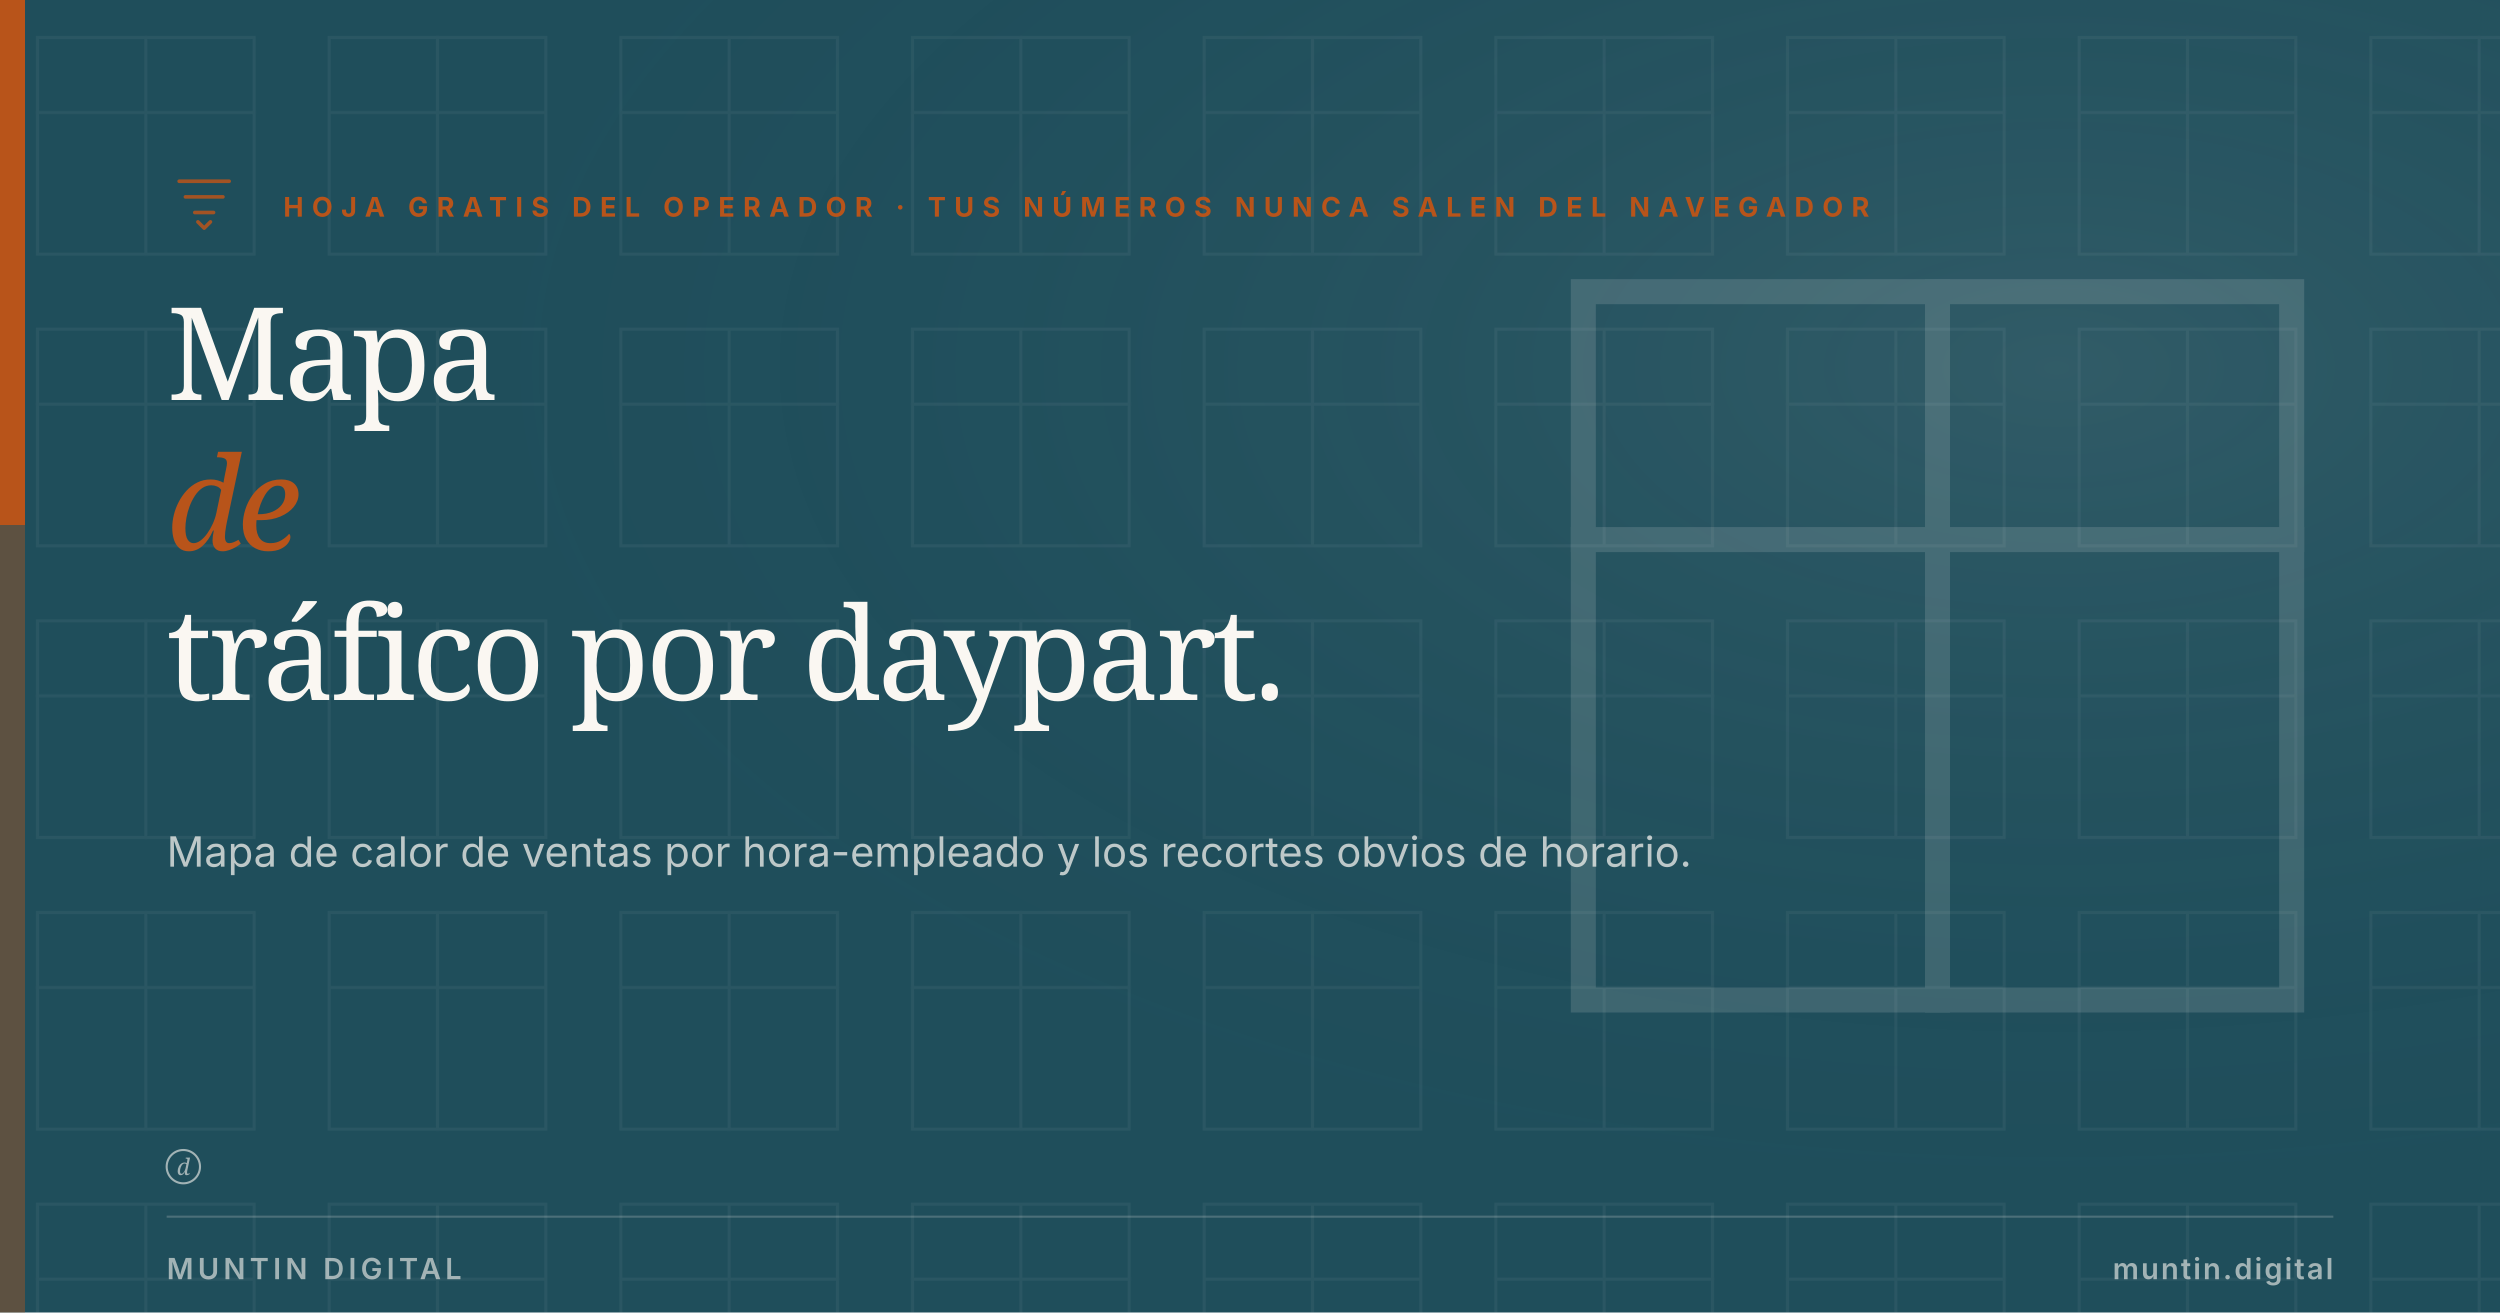
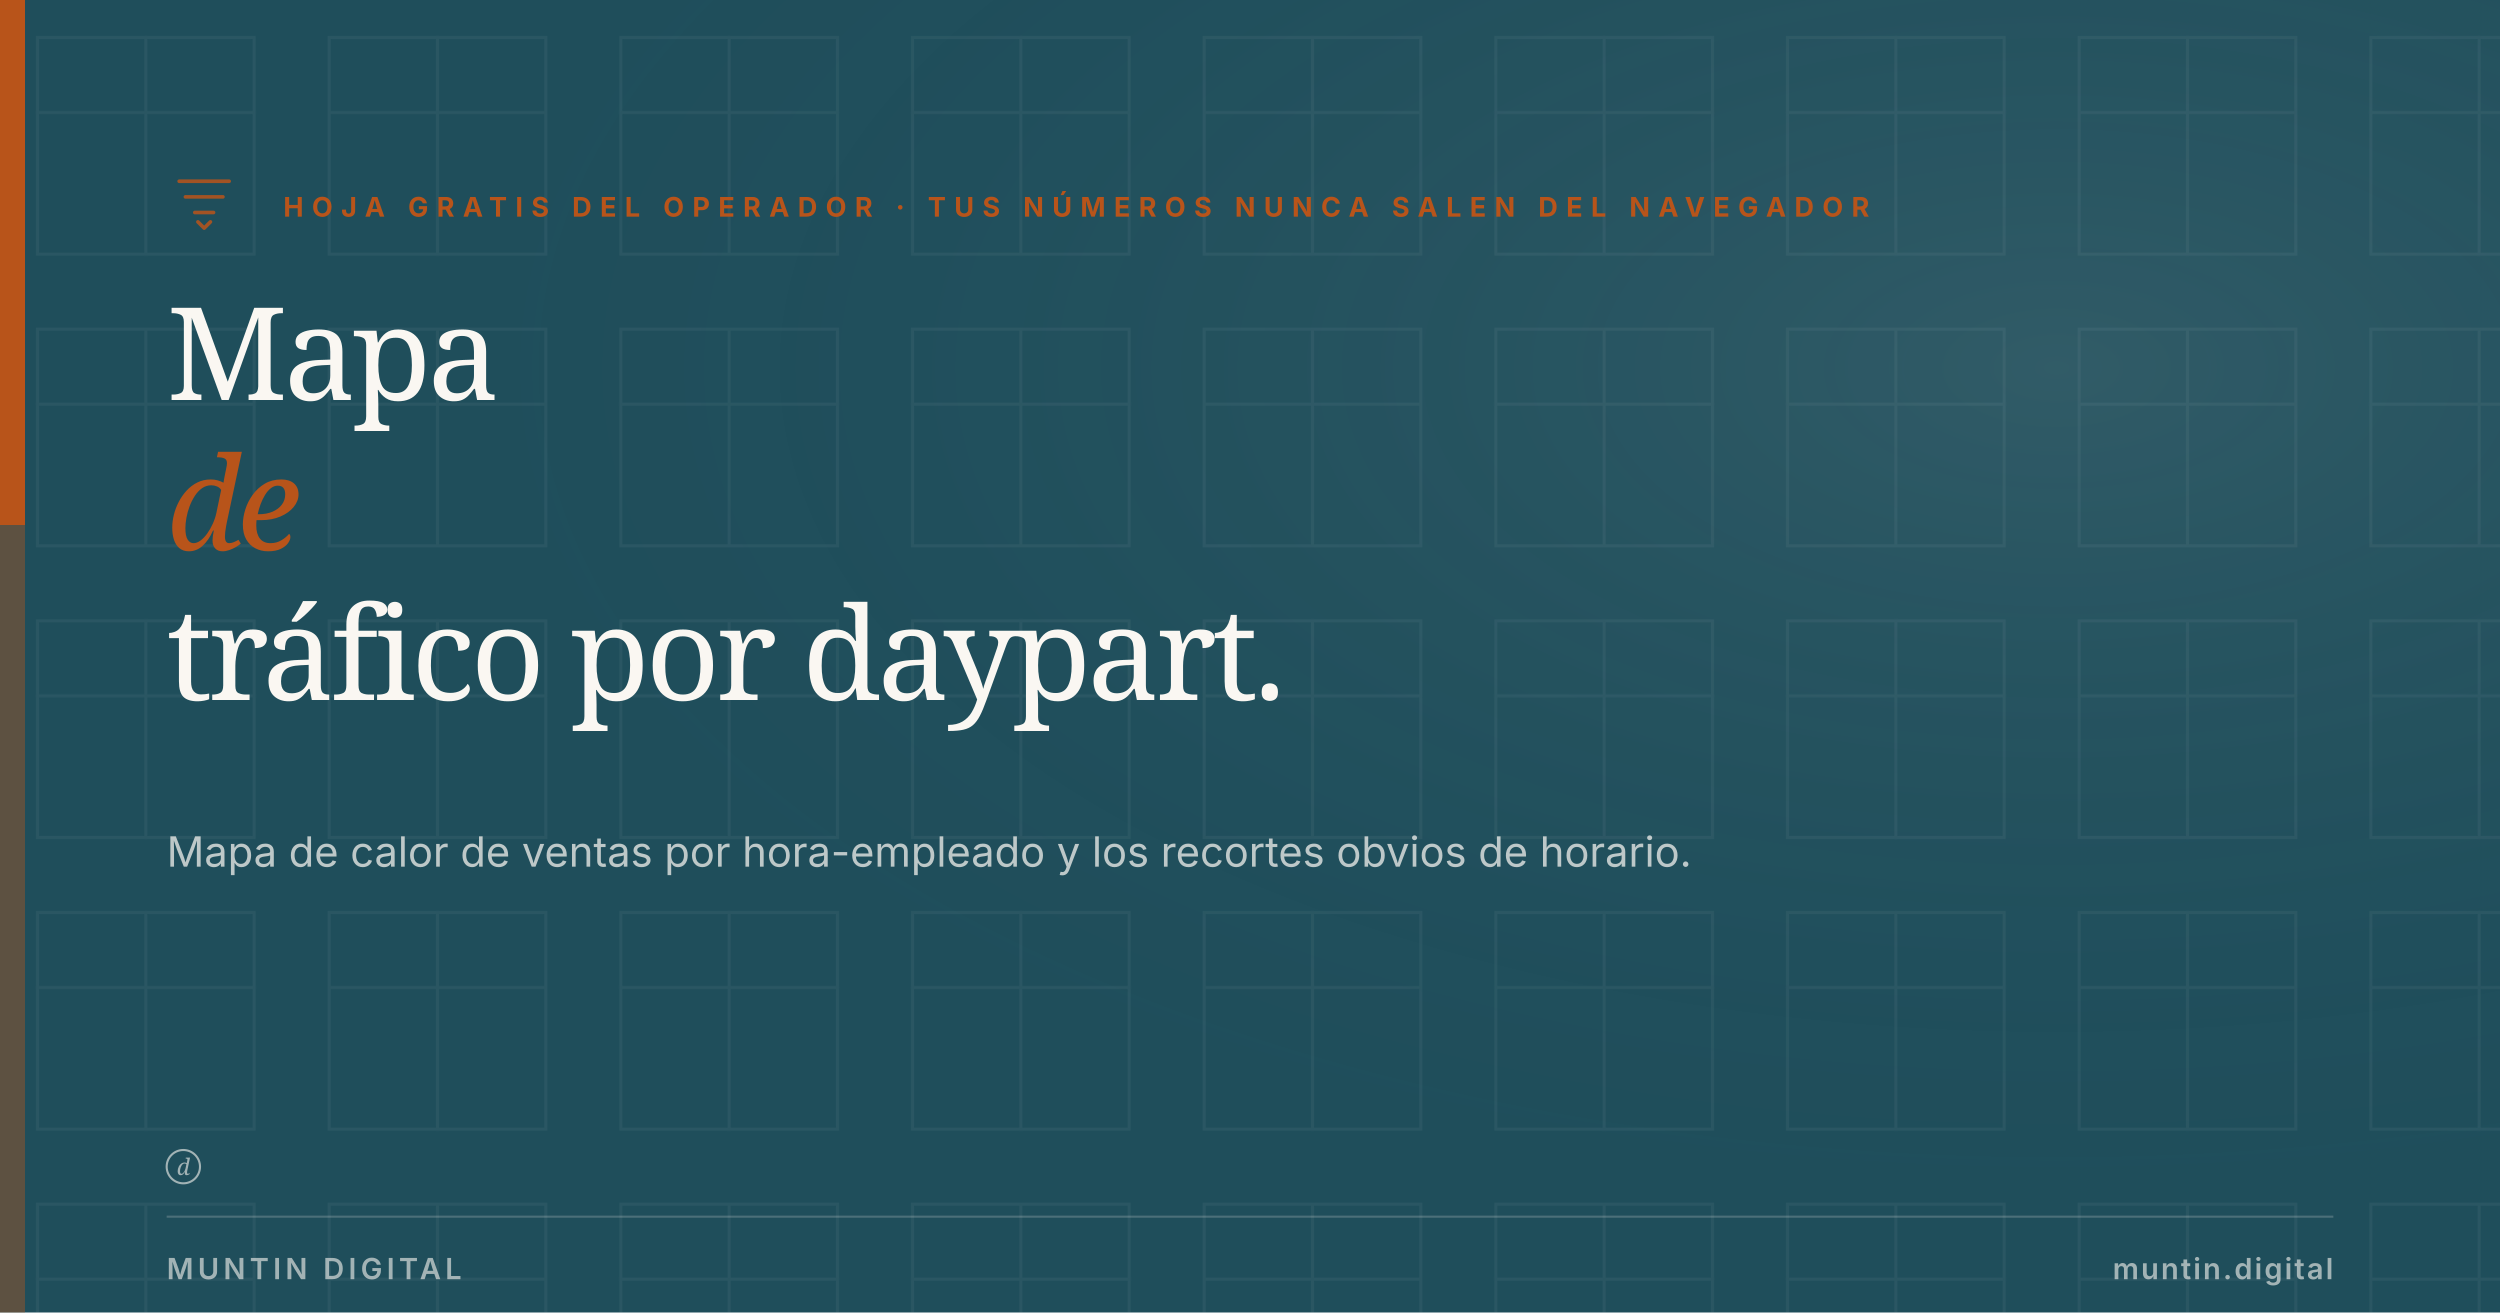
<svg xmlns="http://www.w3.org/2000/svg" viewBox="0 0 1200 630" width="1200" height="630">
  <defs>
    <radialGradient id="toolglow" cx="82%" cy="28%" r="65%">
      <stop offset="0%" stop-color="#FAF7F2" stop-opacity="0.08" />
      <stop offset="100%" stop-color="#1F4E5B" stop-opacity="0" />
    </radialGradient>
  </defs>
  <rect width="1200" height="630" fill="#1F4E5B" />
  <defs>
    <pattern id="muntinField" x="0" y="0" width="140" height="140" patternUnits="userSpaceOnUse">
      <g transform="translate(18, 18)" fill="none" stroke="#FAF7F2" stroke-width="1.5" stroke-linecap="square" stroke-linejoin="miter">
        <rect x="0" y="0" width="104" height="104" />
        <line x1="52" y1="0" x2="52" y2="104" />
        <line x1="0" y1="36" x2="104" y2="36" />
      </g>
    </pattern>
  </defs>
  <rect width="1200" height="630" fill="url(#muntinField)" opacity="0.05" />
  <rect width="1200" height="630" fill="url(#toolglow)" />
  <rect x="0" y="0" width="12" height="252" fill="#B8541A" />
  <rect x="0" y="252" width="12" height="378" fill="#B8541A" opacity="0.4" />
  <g transform="translate(80, 78) scale(1.5)" fill="none" stroke="#B8541A" stroke-width="1.167" stroke-linecap="round" stroke-linejoin="round" color="#B8541A" opacity="0.85">
    <line x1="4" y1="6" x2="20" y2="6" />
    <line x1="6" y1="11" x2="18" y2="11" />
    <line x1="9" y1="16" x2="15" y2="16" />
    <polyline points="10 19 12 21 14 19" />
  </g>
  <text x="136" y="104" font-family="Inter, Arial, sans-serif" font-size="13" font-weight="700" letter-spacing="4" fill="#B8541A">HOJA GRATIS DEL OPERADOR · TUS NÚMEROS NUNCA SALEN DEL NAVEGADOR</text>
  <text x="80" y="192" font-family="Fraunces, Georgia, serif" font-size="62" font-weight="500" letter-spacing="-2" fill="#FAF7F2">Mapa</text>
  <text x="80" y="264" font-family="Fraunces, Georgia, serif" font-style="italic" font-size="62" font-weight="400" letter-spacing="-2" fill="#B8541A">de</text>
  <text x="80" y="336" font-family="Fraunces, Georgia, serif" font-size="62" font-weight="500" letter-spacing="-2" fill="#FAF7F2">tráfico por daypart.</text>
  <text x="80" y="416" font-family="Inter, Arial, sans-serif" font-size="20" font-weight="400" fill="#FAF7F2" opacity="0.72">Mapa de calor de ventas por hora-empleado y los recortes obvios de horario.</text>
-   <g transform="translate(760, 140)" stroke="#FAF7F2" stroke-width="12" stroke-linecap="square" stroke-linejoin="miter" fill="none" opacity="0.14">
-     <rect x="0" y="0" width="340" height="340" />
-     <line x1="170" y1="0" x2="170" y2="340" />
-     <line x1="0" y1="119" x2="340" y2="119" />
-   </g>
+   <text x="760" y="150" font-family="Inter, Arial, sans-serif" font-size="12" font-weight="700" letter-spacing="3" fill="#FAF7F2" opacity="0.5" />
  <g transform="translate(80, 552)" fill="#FAF7F2" opacity="0.6">
    <circle cx="8" cy="8" r="8" fill="none" stroke="#FAF7F2" stroke-width="1" />
    <text x="8" y="12" text-anchor="middle" font-family="Fraunces, Georgia, serif" font-style="italic" font-size="11" font-weight="500" fill="#FAF7F2">d</text>
  </g>
  <line x1="80" y1="584" x2="1120" y2="584" stroke="rgba(250,247,242,0.2)" stroke-width="1" />
  <text x="80" y="614" font-family="Inter, Arial, sans-serif" font-size="14" font-weight="600" letter-spacing="2" fill="rgba(250,247,242,0.6)">MUNTIN DIGITAL</text>
  <text x="1120" y="614" text-anchor="end" font-family="Inter, Arial, sans-serif" font-size="14" font-weight="600" letter-spacing="1" fill="rgba(250,247,242,0.6)">muntin.digital</text>
</svg>
